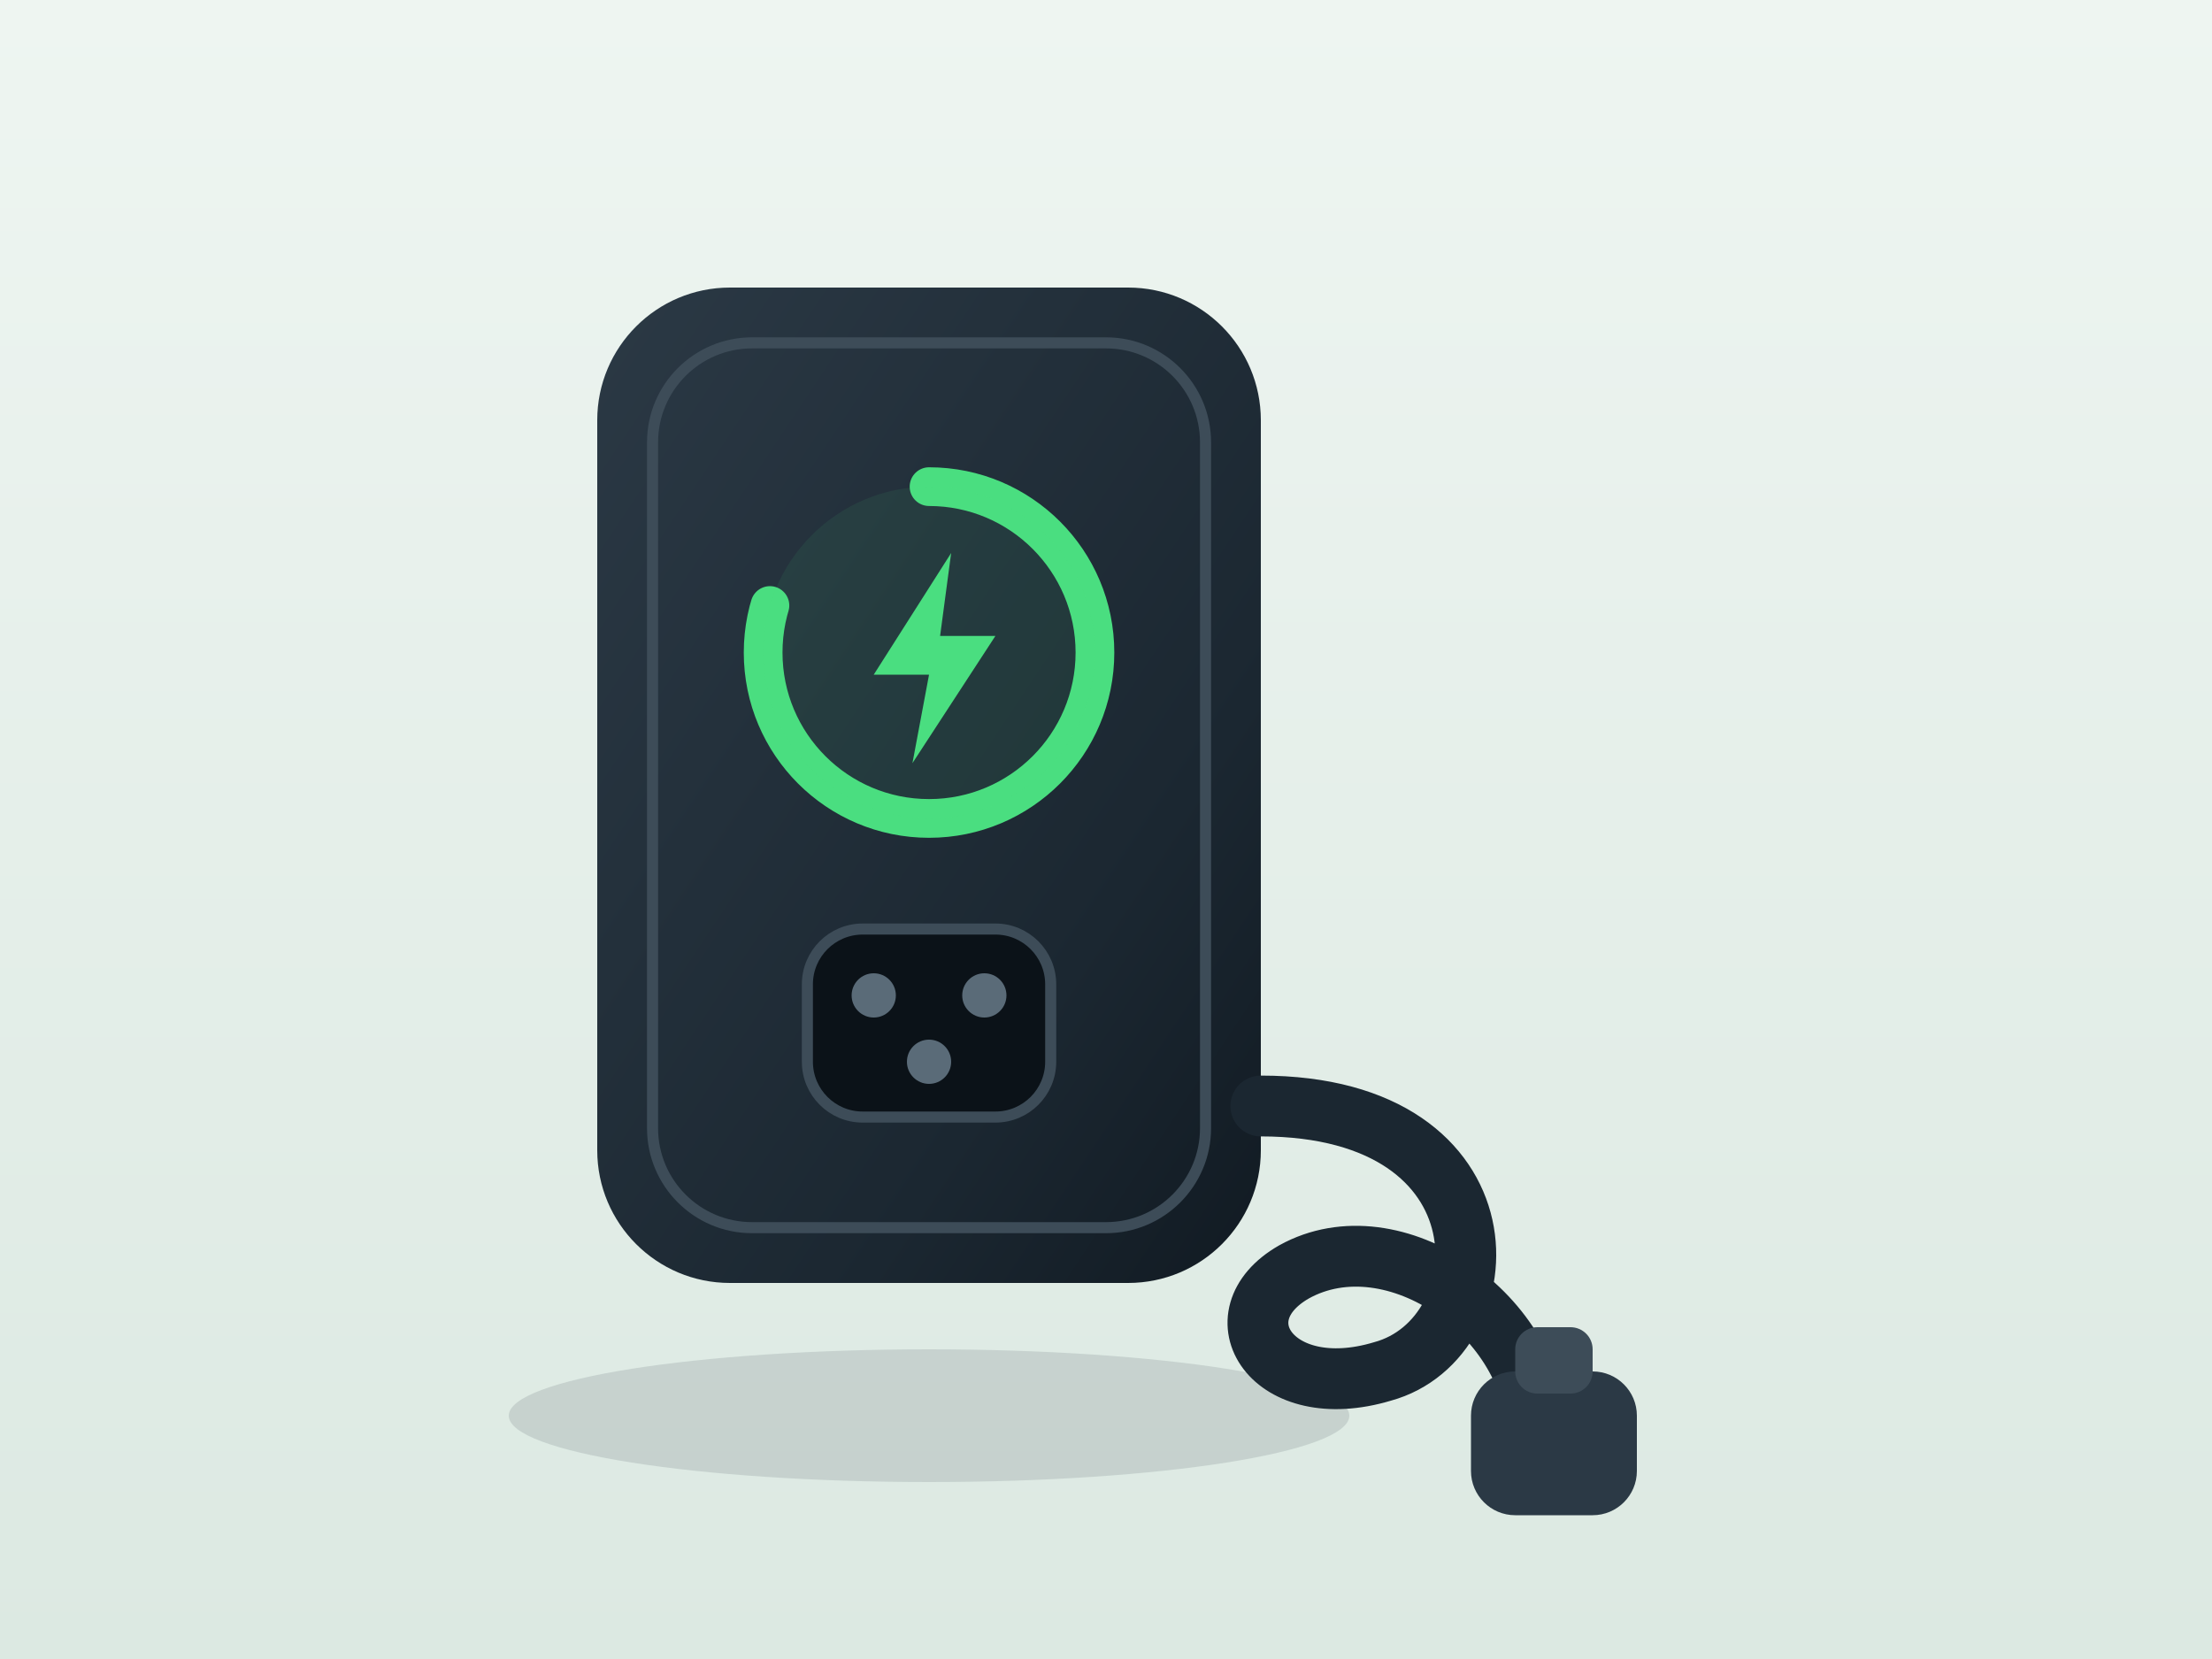
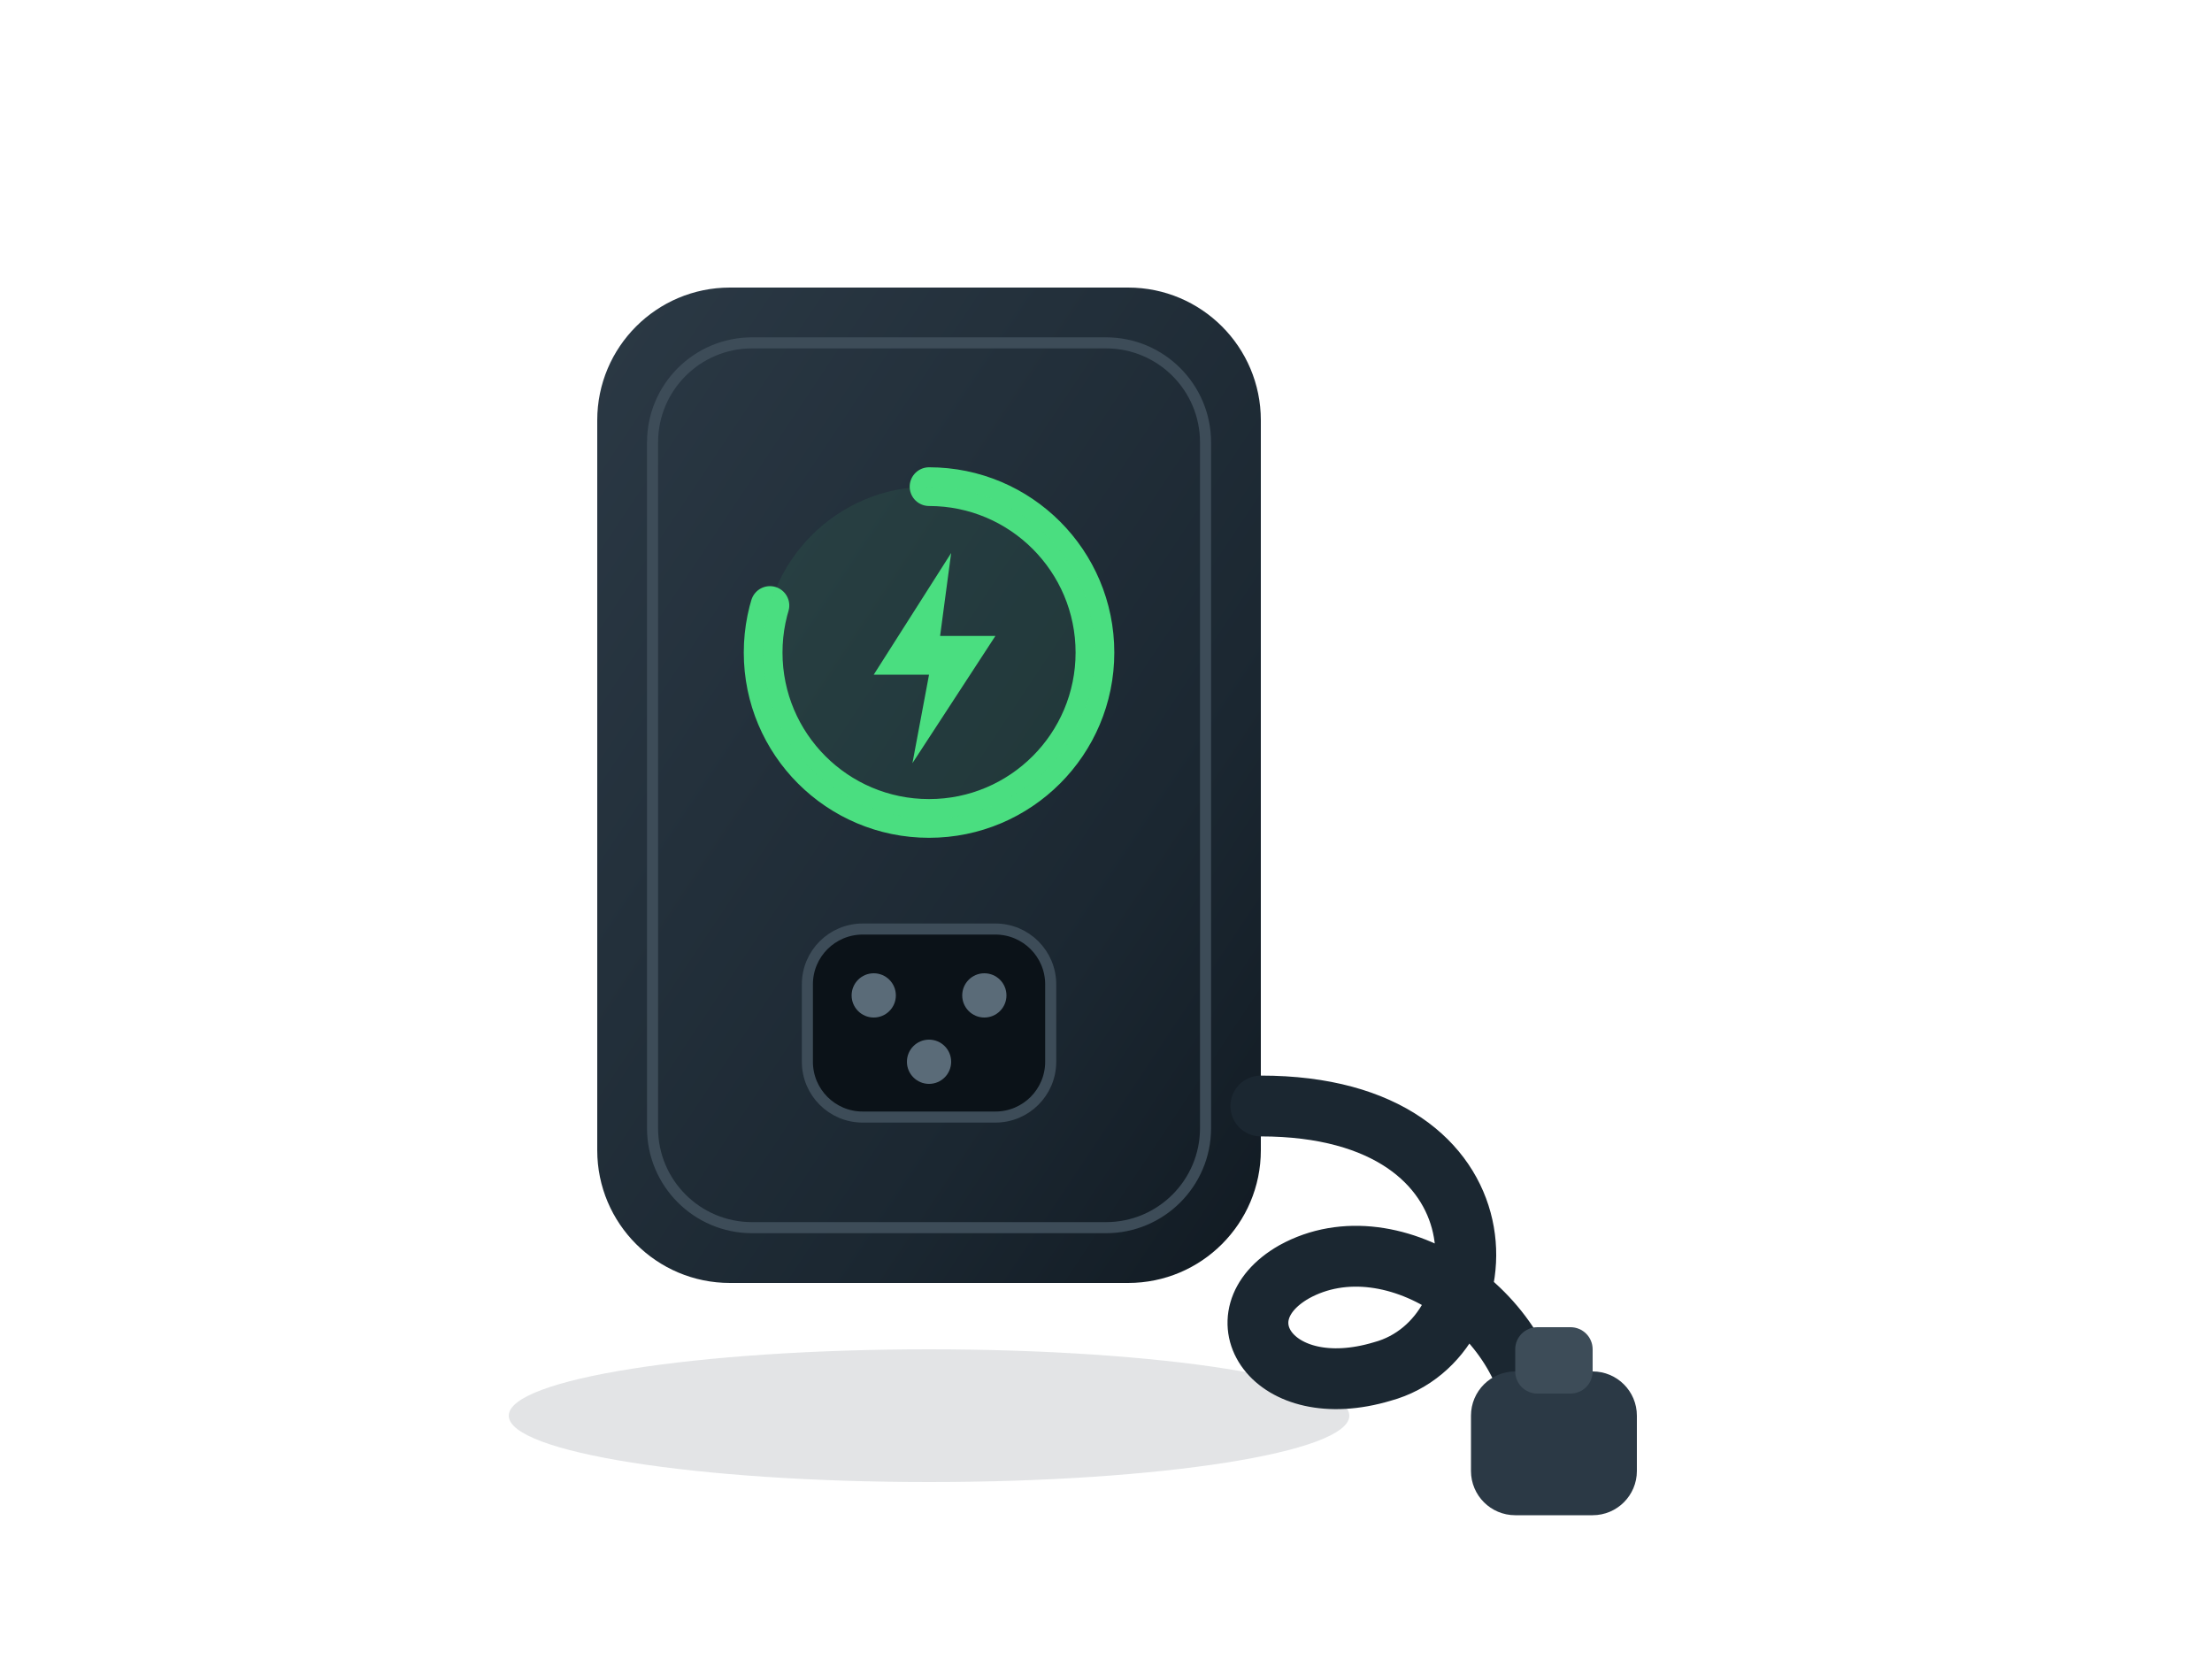
<svg xmlns="http://www.w3.org/2000/svg" viewBox="0 0 400 300" role="img" aria-label="EV charger">
  <defs>
    <linearGradient id="evBg" x1="0" y1="0" x2="0" y2="1">
      <stop offset="0%" stop-color="#eef5f1" />
      <stop offset="100%" stop-color="#dce9e2" />
    </linearGradient>
    <linearGradient id="evBody" x1="0" y1="0" x2="1" y2="1">
      <stop offset="0%" stop-color="#2b3945" />
      <stop offset="70%" stop-color="#1b2731" />
      <stop offset="100%" stop-color="#111a22" />
    </linearGradient>
  </defs>
-   <rect width="400" height="300" fill="url(#evBg)" />
  <ellipse cx="168" cy="256" rx="76" ry="12" fill="#0d1b2a" opacity=".12" />
  <rect x="108" y="52" width="120" height="180" rx="24" fill="url(#evBody)" />
  <rect x="118" y="62" width="100" height="160" rx="18" fill="none" stroke="#3d4c58" stroke-width="2" />
  <circle cx="168" cy="118" r="30" fill="none" stroke="#4ade80" stroke-width="7" stroke-linecap="round" stroke-dasharray="150 40" transform="rotate(-90 168 118)" />
  <circle cx="168" cy="118" r="30" fill="#4ade80" opacity=".08" />
  <path d="M172 100l-14 22h10l-3 16 15-23h-10z" fill="#4ade80" />
  <rect x="146" y="168" width="44" height="34" rx="10" fill="#0b1218" stroke="#3d4c58" stroke-width="2" />
  <g fill="#5a6b78">
    <circle cx="158" cy="180" r="4" />
    <circle cx="178" cy="180" r="4" />
    <circle cx="168" cy="192" r="4" />
  </g>
  <path d="M228 200c46 0 44 42 22 48-20 6-30-10-16-18 18-10 44 8 44 30" fill="none" stroke="#1b2731" stroke-width="11" stroke-linecap="round" />
  <rect x="266" y="248" width="30" height="26" rx="8" fill="#2b3945" />
  <rect x="274" y="240" width="14" height="12" rx="4" fill="#3d4c58" />
</svg>
